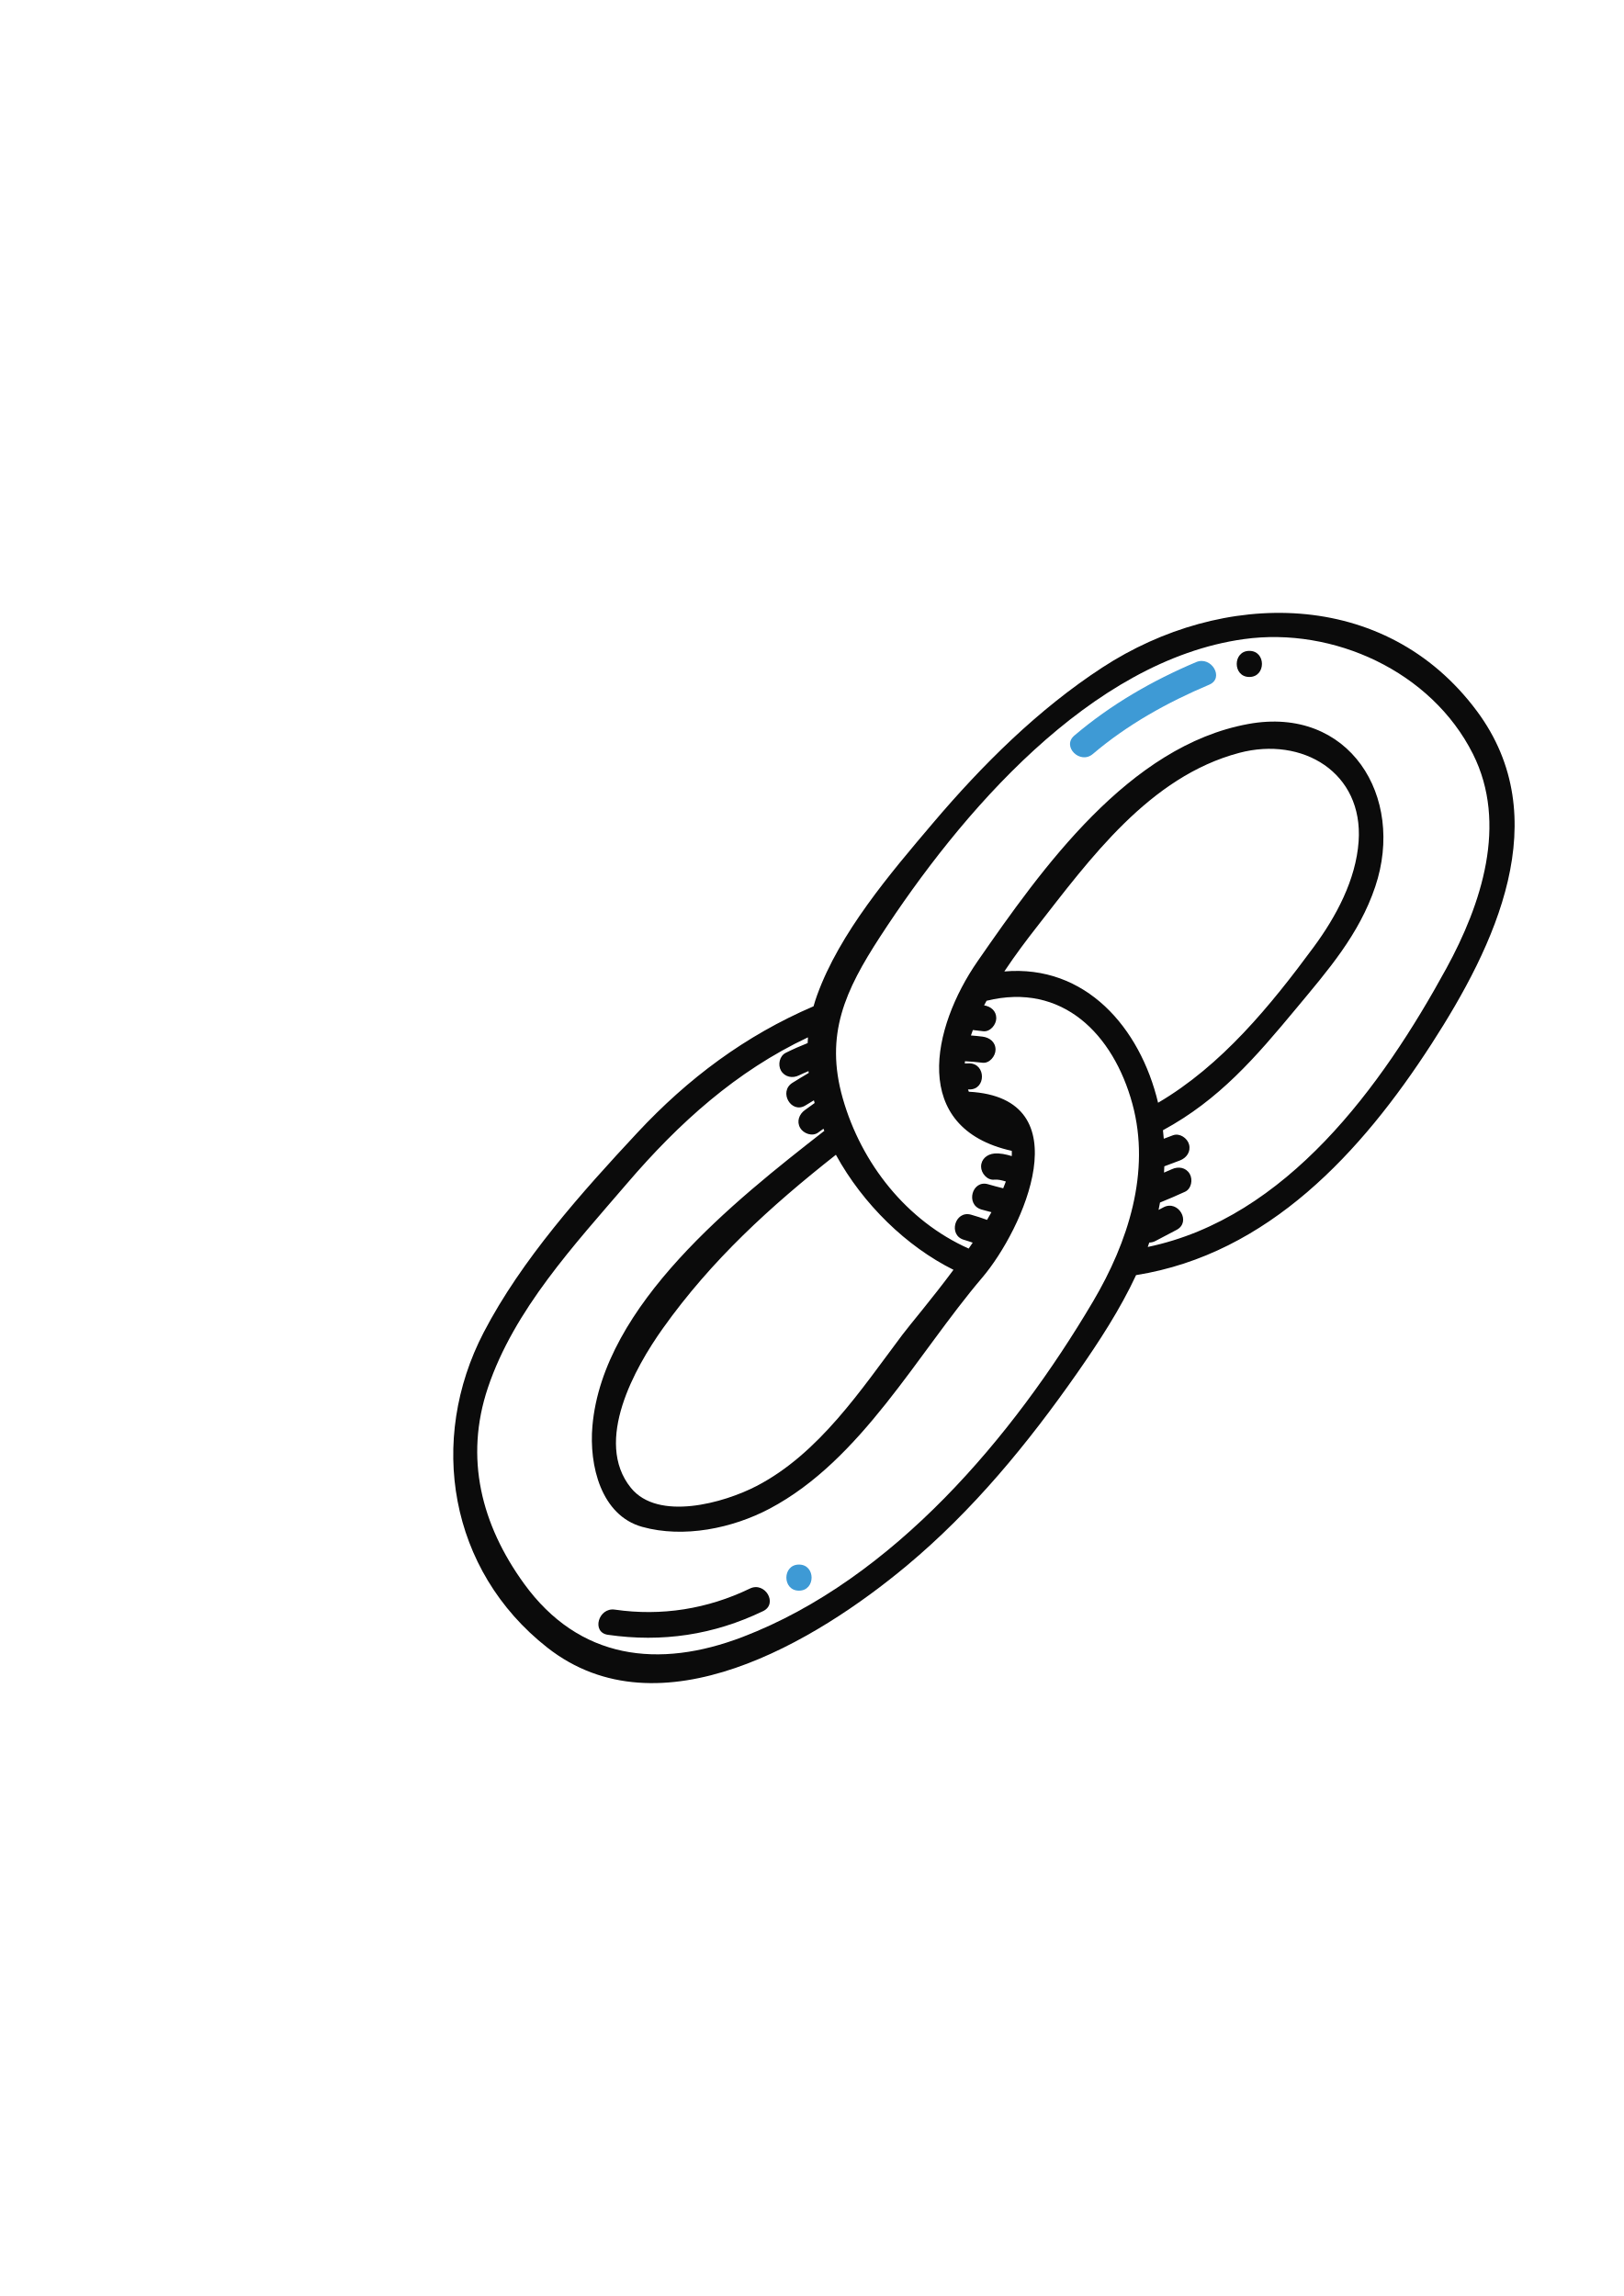
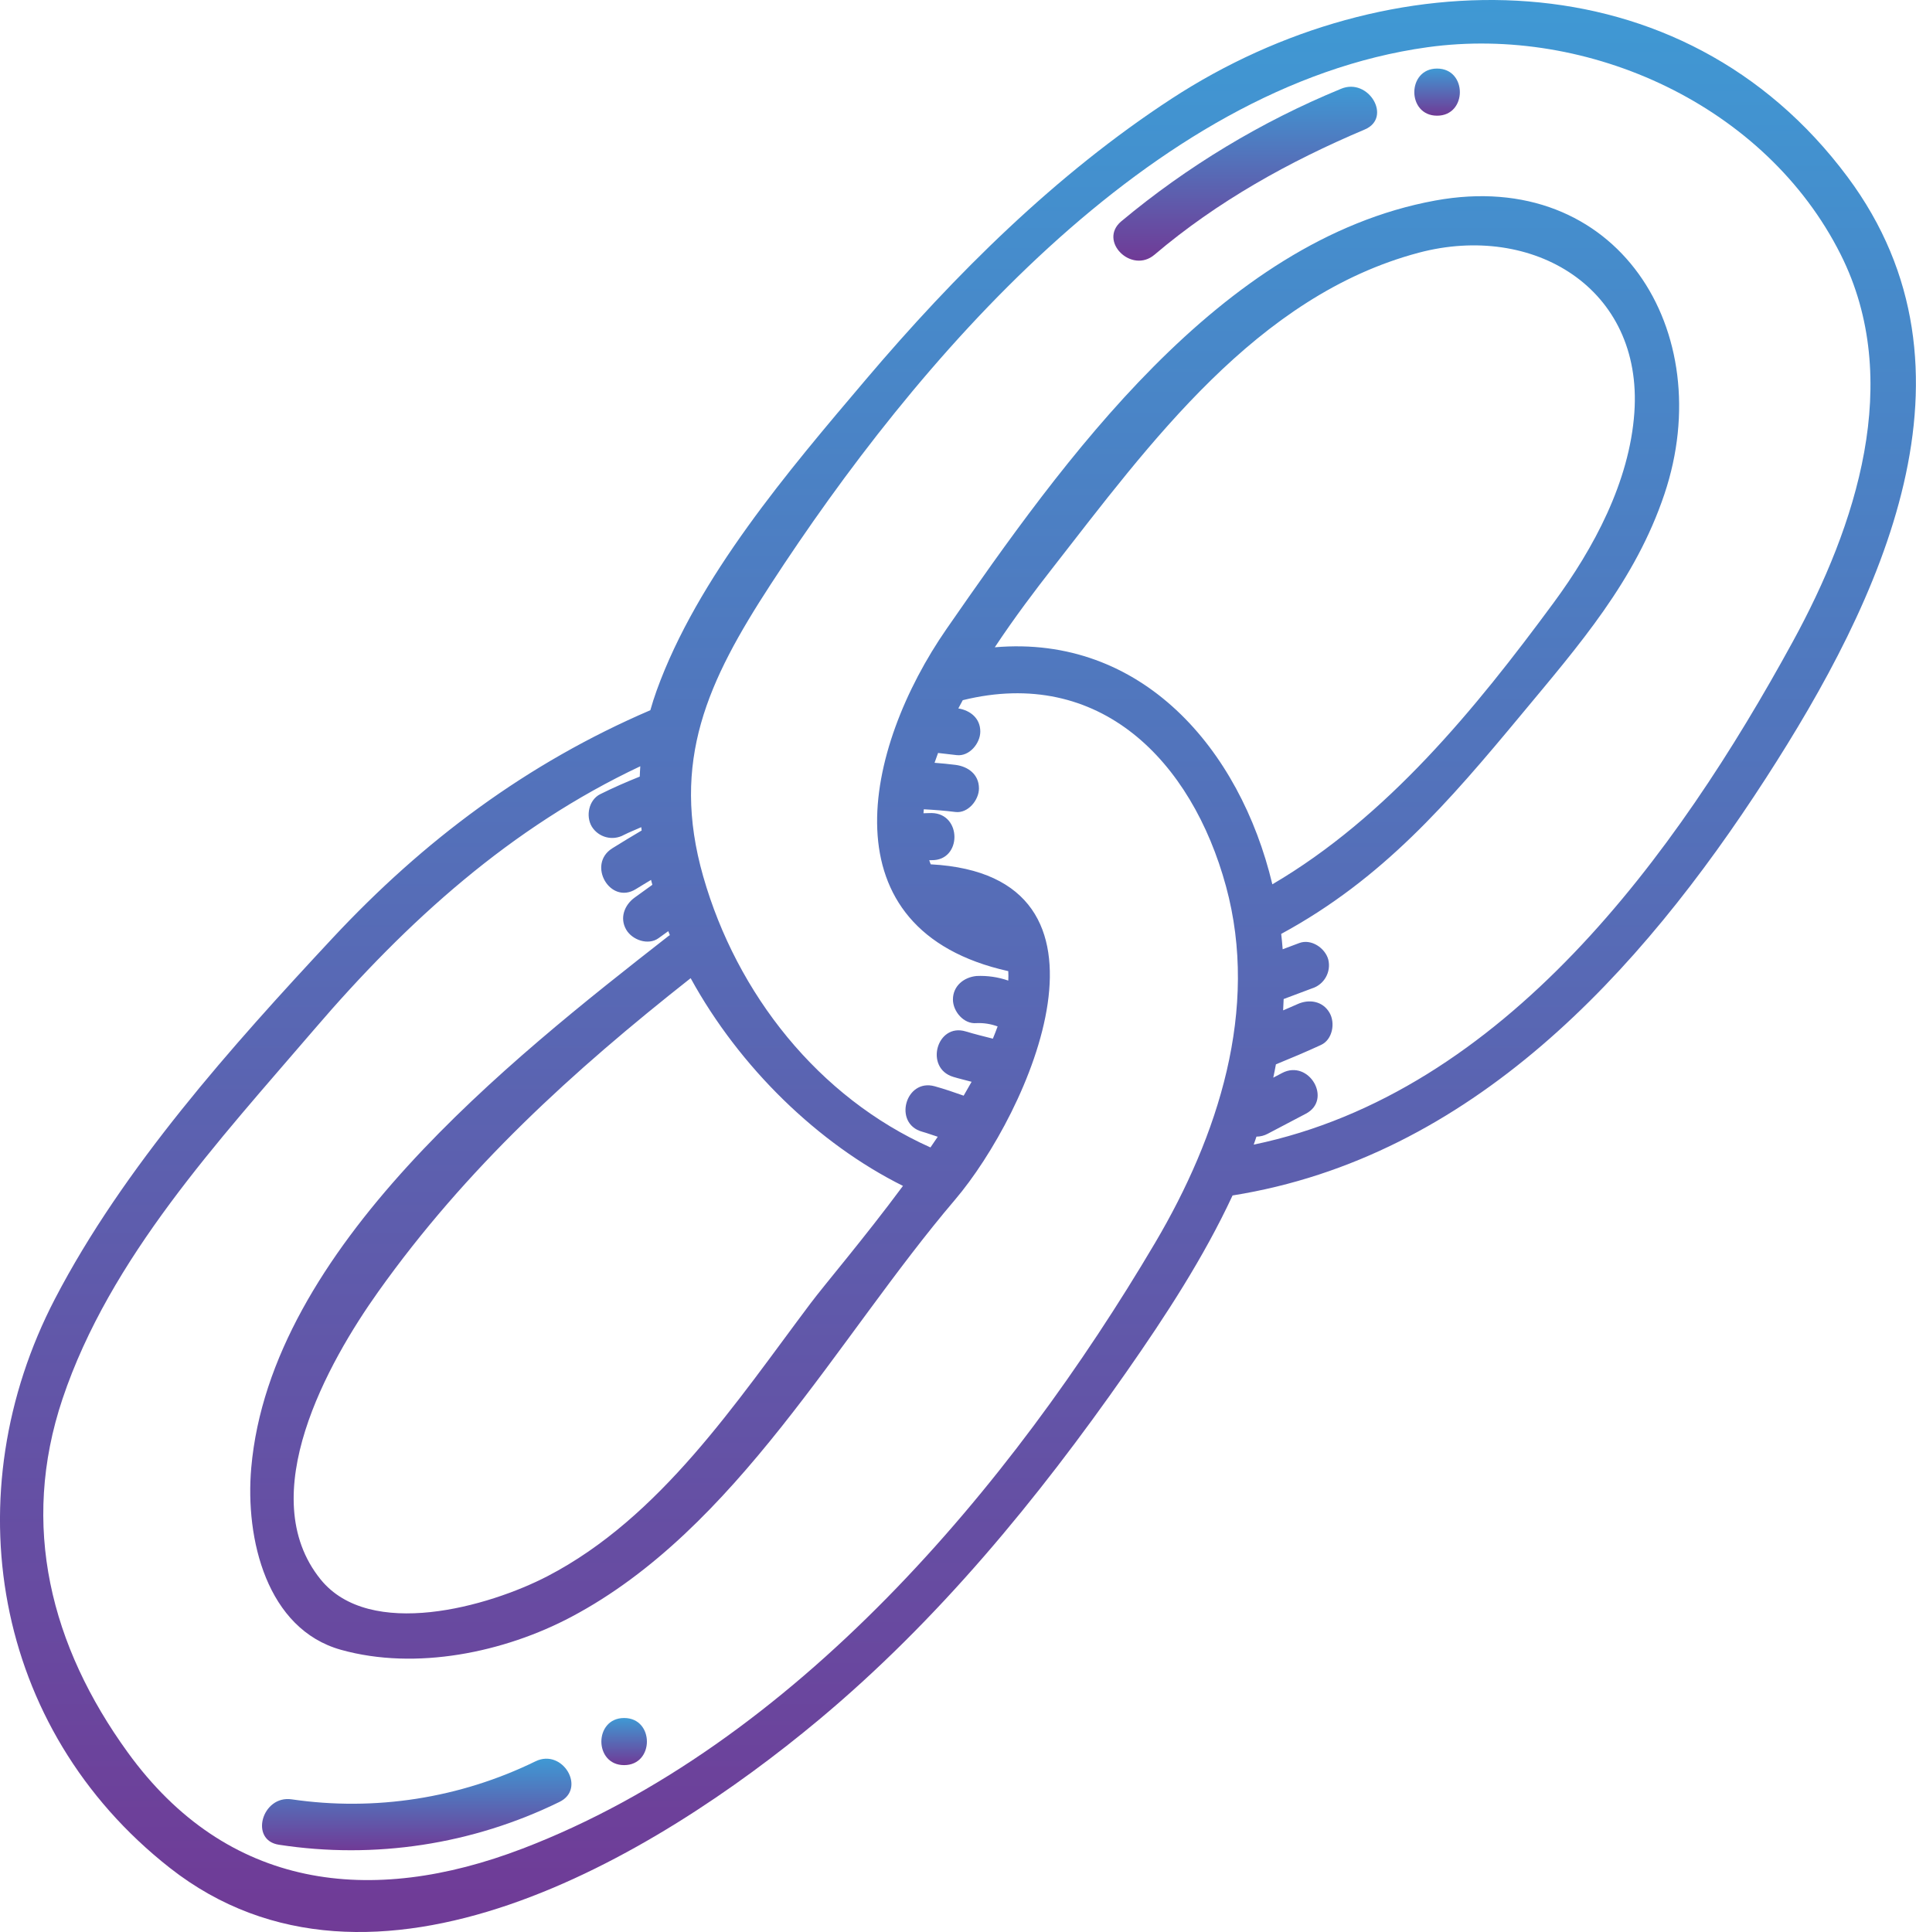
- <svg xmlns="http://www.w3.org/2000/svg" version="1.1" id="Layer_1" x="0px" y="0px" viewBox="0 0 595.28 841.89" style="enable-background:new 0 0 595.28 841.89;" xml:space="preserve">
-   <style type="text/css">
- 	.st0{fill:#010101;}
- 	.st1{fill:#3E9AD5;}
- 	.st2{fill:#3E99D5;}
- 	.st3{fill:#0D0D0D;}
- 	.st4{fill:#3F99D4;}
- 	.st5{fill:#0B0B0B;}
- </style>
-   <g>
-     <path class="st5" d="M541.41,260.68c-33.68-45.23-93.38-44.55-137.28-15.92c-23.54,15.35-44.03,35.73-62.12,57.07   c-15.67,18.47-34.2,40.2-42.49,63.2c-0.47,1.31-0.89,2.63-1.26,3.95c-25.06,10.77-46.02,26.42-64.61,46.37   c-20.39,21.88-42.44,46.53-56.31,73.19c-20.52,39.46-12.78,87.23,23.31,115.59c41.2,32.36,98.63-2.38,131.79-30.04   c24.26-20.24,44.42-44.8,62.46-70.62c8.05-11.53,15.75-23.33,21.6-35.91c48.48-7.74,82.69-45.09,108.34-84.8   C548.06,346.81,570.68,299.99,541.41,260.68z M368.2,356.21c4.1-6.18,8.32-11.73,11.56-15.88c19.85-25.43,41.62-55.53,74.56-64.27   c23.14-6.14,45.55,7.14,43.77,32.48c-0.98,14.04-8.24,27.54-16.41,38.64c-15.88,21.56-33.83,43.52-57.11,57.17   C418,376.8,397.99,353.63,368.2,356.21z M349.56,465.61c-7.97,10.75-15.81,19.92-18.79,23.89c-15.06,20.05-30.48,43.48-53.38,55.38   c-12,6.24-36.11,13.02-46.1,0.67c-13.76-17.02,1.56-44.17,11.69-58.41c17.89-25.16,39.48-44.8,63.47-63.71   C316.4,441.6,332.38,457.06,349.56,465.61z M272.29,600.22c-30.79,11.8-59.99,8.37-80.2-19.57c-15.6-21.56-21.88-46.02-13.22-71.8   c9.61-28.63,31.76-52.44,51.1-75.01c18.92-22.08,39.95-41.07,66.24-53.47c-0.06,0.7-0.08,1.4-0.11,2.1   c-2.72,1.09-5.42,2.26-8.04,3.58c-2.31,1.16-2.96,4.42-1.72,6.55c1.38,2.35,4.23,2.88,6.55,1.72c1.15-0.58,2.34-1.04,3.51-1.57   c0.02,0.22,0.06,0.45,0.09,0.67c-2,1.19-4.01,2.38-5.98,3.63c-5.19,3.28-0.4,11.56,4.83,8.26c1.01-0.64,2.04-1.23,3.05-1.85   c0.09,0.33,0.18,0.66,0.27,0.99c-1.19,0.86-2.39,1.72-3.58,2.59c-2.09,1.51-3.11,4.16-1.72,6.55c1.21,2.07,4.44,3.24,6.55,1.72   c0.66-0.48,1.32-0.95,1.98-1.43c0.11,0.27,0.21,0.54,0.32,0.81c-0.09,0.06-0.18,0.1-0.27,0.17   c-32.26,25.22-80.85,63.48-84.75,108.02c-1.28,14.55,3.2,32.78,18.23,36.98c15.22,4.25,33.15,0.54,46.8-6.7   c33.61-17.82,53.98-56.62,77.89-84.7c15-17.61,36.86-65.92-4.92-68.15c-0.12-0.27-0.2-0.55-0.31-0.83c0.17,0,0.33-0.02,0.5-0.01   c6.16,0.1,6.16-9.47,0-9.57c-0.56-0.01-1.11,0.04-1.67,0.04c0.02-0.27,0.04-0.54,0.07-0.81c2.14,0.12,4.28,0.28,6.41,0.55   c2.57,0.32,4.79-2.43,4.79-4.79c0-2.85-2.21-4.46-4.79-4.79c-1.41-0.18-2.82-0.31-4.23-0.42c0.23-0.66,0.46-1.33,0.71-1.99   c1.26,0.15,2.53,0.29,3.79,0.44c2.57,0.3,4.79-2.41,4.79-4.79c0-2.71-2.03-4.3-4.46-4.7c0.29-0.56,0.59-1.12,0.9-1.68   c27.81-6.86,46.52,12.31,53.46,37.79c6.82,25.02-1.63,50.79-14.39,72.41C371.5,526.72,327.46,579.08,272.29,600.22z M420.79,457.23   c0.19-0.54,0.37-1.08,0.55-1.62c0.73,0,1.49-0.16,2.27-0.57c2.59-1.36,5.18-2.72,7.76-4.08c5.45-2.87,0.62-11.13-4.83-8.26   c-0.6,0.31-1.19,0.63-1.79,0.94c0.2-0.89,0.36-1.8,0.53-2.7c3.08-1.26,6.15-2.55,9.17-3.95c2.35-1.09,2.93-4.47,1.72-6.55   c-1.41-2.41-4.19-2.81-6.55-1.72c-0.95,0.44-1.92,0.82-2.87,1.24c0.05-0.77,0.08-1.54,0.11-2.3c1.91-0.72,3.81-1.43,5.72-2.15   c2.42-0.91,4.07-3.23,3.34-5.89c-0.64-2.32-3.45-4.25-5.89-3.34c-1.12,0.42-2.25,0.84-3.37,1.27c-0.08-1.04-0.18-2.08-0.3-3.12   c20.6-11.17,33.94-26.7,48.8-44.59c11.64-14.02,23.13-27.12,29.04-44.76c11.05-32.98-9.52-66.39-46.57-59.61   c-43.8,8.02-75.58,52.88-99.22,86.98c-16.87,24.34-24.87,61.23,12.52,69.54c0.03,0.63,0.04,1.26,0,1.92   c-2.11-0.62-4.27-1.14-6.46-0.93c-2.57,0.25-4.79,2.02-4.79,4.79c0,2.39,2.2,5.04,4.79,4.79c1.45-0.14,2.88,0.24,4.29,0.67   c-0.3,0.82-0.62,1.65-0.97,2.49c-1.84-0.47-3.69-0.92-5.5-1.47c-5.91-1.79-8.43,7.44-2.54,9.23c1.23,0.37,2.49,0.66,3.73,1   c-0.52,0.94-1.06,1.88-1.61,2.82c-1.95-0.69-3.89-1.36-5.89-1.91c-5.94-1.64-8.48,7.59-2.54,9.23c1.07,0.3,2.11,0.69,3.17,1.03   c-0.49,0.73-0.98,1.45-1.48,2.17c-22.76-10.18-39.33-31.17-46.15-55.04c-6.71-23.48,0.96-39.73,13.67-59.29   c29.25-44.97,77-101.33,133.42-109.15c32.77-4.54,68.73,11.83,83.93,42.11c12.87,25.65,3.09,55.16-9.73,78.61   C506.67,398.27,471.71,446.62,420.79,457.23z" />
-     <path class="st1" d="M438.51,242.78c-16.16,6.84-31.24,15.55-44.64,26.93c-4.7,3.99,2.1,10.73,6.77,6.77   c12.75-10.83,27.34-18.94,42.7-25.43C448.99,248.65,444.12,240.4,438.51,242.78z" />
-     <path class="st5" d="M458.03,238.66c-6.16,0-6.17,9.57,0,9.57C464.19,248.23,464.2,238.66,458.03,238.66z" />
-     <path class="st5" d="M274.94,582.48c-15.55,7.51-32.44,10.21-49.55,7.73c-6.02-0.87-8.63,8.35-2.54,9.23   c19.88,2.88,38.82,0.05,56.93-8.69C285.32,588.07,280.47,579.81,274.94,582.48z" />
-     <path class="st1" d="M292.92,573.69c-6.16,0-6.17,9.57,0,9.57C299.08,583.26,299.09,573.69,292.92,573.69z" />
+ <svg xmlns="http://www.w3.org/2000/svg" width="389.119" height="392.43" viewBox="0 0 389.119 392.43">
+   <defs>
+     <linearGradient id="linear-gradient" x1="0.5" x2="0.5" y2="1" gradientUnits="objectBoundingBox">
+       <stop offset="0" stop-color="#3f99d4" />
+       <stop offset="1" stop-color="#703a96" />
+     </linearGradient>
+   </defs>
+   <g id="Group_10" data-name="Group 10" transform="translate(-166.163 -224.73)">
+     <path id="Path_64" data-name="Path 64" d="M541.405,260.683c-33.68-45.23-93.375-44.547-137.279-15.917C380.589,260.115,360.1,280.495,342,301.837c-15.666,18.474-34.2,40.2-42.489,63.2-.472,1.31-.89,2.627-1.264,3.95-25.056,10.766-46.018,26.418-64.61,46.366-20.39,21.877-42.441,46.528-56.306,73.188-20.521,39.456-12.782,87.232,23.31,115.586,41.2,32.364,98.631-2.384,131.792-30.04,24.264-20.237,44.422-44.8,62.459-70.62,8.051-11.527,15.746-23.334,21.6-35.914,48.475-7.742,82.69-45.088,108.345-84.8C548.058,346.806,570.675,299.991,541.405,260.683ZM368.2,356.209c4.1-6.183,8.319-11.726,11.563-15.883,19.853-25.432,41.616-55.531,74.561-64.27,23.143-6.139,45.545,7.141,43.772,32.482-.982,14.036-8.235,27.545-16.41,38.641-15.88,21.557-33.832,43.516-57.112,57.174C418,376.8,397.992,353.63,368.2,356.209Zm-18.646,109.4c-7.973,10.753-15.81,19.917-18.792,23.886-15.061,20.047-30.481,43.478-53.383,55.381-12,6.237-36.106,13.021-46.1.667-13.765-17.018,1.559-44.171,11.685-58.413,17.891-25.164,39.484-44.8,63.469-63.712C316.4,441.6,332.382,457.063,349.557,465.612Zm-77.27,134.613c-30.792,11.8-59.993,8.37-80.2-19.574-15.6-21.563-21.876-46.016-13.217-71.8,9.613-28.63,31.756-52.438,51.1-75.008,18.918-22.075,39.95-41.066,66.238-53.466-.057.7-.077,1.4-.111,2.1-2.724,1.092-5.415,2.263-8.041,3.577-2.31,1.157-2.961,4.42-1.717,6.548a4.88,4.88,0,0,0,6.547,1.716c1.15-.575,2.345-1.043,3.515-1.568.024.224.061.447.087.671-2,1.191-4.007,2.383-5.979,3.627-5.2,3.28-.4,11.565,4.83,8.264,1.006-.635,2.037-1.23,3.052-1.851.086.331.176.661.267.992l-3.581,2.586c-2.093,1.51-3.111,4.163-1.717,6.547,1.209,2.066,4.44,3.237,6.547,1.716l1.982-1.431c.11.269.213.54.325.808-.088.062-.179.1-.267.17-32.256,25.216-80.845,63.476-84.752,108.017-1.277,14.55,3.2,32.779,18.225,36.978,15.22,4.254,33.146.54,46.8-6.7,33.612-17.82,53.978-56.624,77.891-84.7,15-17.609,36.858-65.917-4.917-68.149-.118-.271-.2-.555-.306-.831.167,0,.332-.016.5-.013,6.16.1,6.163-9.474,0-9.57-.557-.009-1.112.039-1.667.043.021-.268.041-.537.069-.808,2.143.115,4.281.279,6.414.548,2.568.323,4.785-2.432,4.785-4.786,0-2.855-2.21-4.461-4.785-4.785-1.41-.178-2.821-.311-4.233-.421.227-.663.46-1.328.713-1.995l3.792.438c2.571.3,4.785-2.412,4.785-4.785,0-2.709-2.031-4.3-4.461-4.7q.44-.84.9-1.675c27.81-6.86,46.515,12.311,53.461,37.8,6.818,25.018-1.629,50.794-14.387,72.406C371.5,526.725,327.458,579.08,272.287,600.225Zm148.505-143c.2-.536.367-1.08.554-1.619a4.85,4.85,0,0,0,2.273-.575l7.765-4.082c5.453-2.867.622-11.13-4.83-8.264l-1.79.941c.2-.892.362-1.8.535-2.7,3.079-1.261,6.147-2.549,9.167-3.947,2.345-1.086,2.932-4.469,1.716-6.547-1.407-2.406-4.193-2.807-6.547-1.717-.947.438-1.917.82-2.87,1.243.051-.767.077-1.536.107-2.3l5.719-2.147a4.917,4.917,0,0,0,3.342-5.886c-.638-2.322-3.454-4.255-5.886-3.342l-3.373,1.265c-.083-1.041-.178-2.082-.3-3.12,20.6-11.174,33.945-26.7,48.8-44.59,11.641-14.019,23.126-27.121,29.038-44.762,11.052-32.977-9.517-66.394-46.565-59.609-43.8,8.021-75.576,52.884-99.218,86.98-16.875,24.337-24.869,61.231,12.515,69.545a18.041,18.041,0,0,1,0,1.918,17.267,17.267,0,0,0-6.455-.931c-2.572.25-4.785,2.021-4.785,4.785,0,2.395,2.2,5.037,4.785,4.785a11.027,11.027,0,0,1,4.291.673c-.3.82-.616,1.646-.967,2.486-1.841-.466-3.686-.917-5.505-1.469-5.907-1.791-8.432,7.444-2.544,9.229,1.233.374,2.488.661,3.731,1q-.78,1.406-1.614,2.819c-1.945-.689-3.895-1.36-5.886-1.911-5.945-1.644-8.482,7.586-2.544,9.229,1.071.3,2.11.692,3.167,1.028q-.73,1.09-1.479,2.169c-22.759-10.18-39.333-31.172-46.151-55.039-6.708-23.478.959-39.734,13.673-59.285,29.246-44.972,77-101.328,133.422-109.152,32.767-4.544,68.732,11.826,83.928,42.113,12.867,25.647,3.089,55.16-9.728,78.615C506.668,398.273,471.707,446.62,420.792,457.229Z" fill="url(#linear-gradient)" />
+     <path id="Path_65" data-name="Path 65" d="M438.506,242.775A171.384,171.384,0,0,0,393.87,269.7c-4.7,3.993,2.1,10.735,6.767,6.768,12.747-10.827,27.341-18.938,42.7-25.434C448.99,248.648,444.118,240.4,438.506,242.775Z" fill="url(#linear-gradient)" />
+     <path id="Path_66" data-name="Path 66" d="M458.03,238.658c-6.159,0-6.169,9.571,0,9.571S464.2,238.658,458.03,238.658Z" fill="url(#linear-gradient)" />
+     <path id="Path_67" data-name="Path 67" d="M274.941,582.482a84.786,84.786,0,0,1-49.552,7.73c-6.024-.874-8.625,8.347-2.544,9.228a96.213,96.213,0,0,0,56.927-8.694C285.316,588.068,280.468,579.813,274.941,582.482Z" fill="url(#linear-gradient)" />
+     <path id="Path_68" data-name="Path 68" d="M292.922,573.693c-6.158,0-6.168,9.57,0,9.57S299.09,573.693,292.922,573.693Z" fill="url(#linear-gradient)" />
  </g>
</svg>
